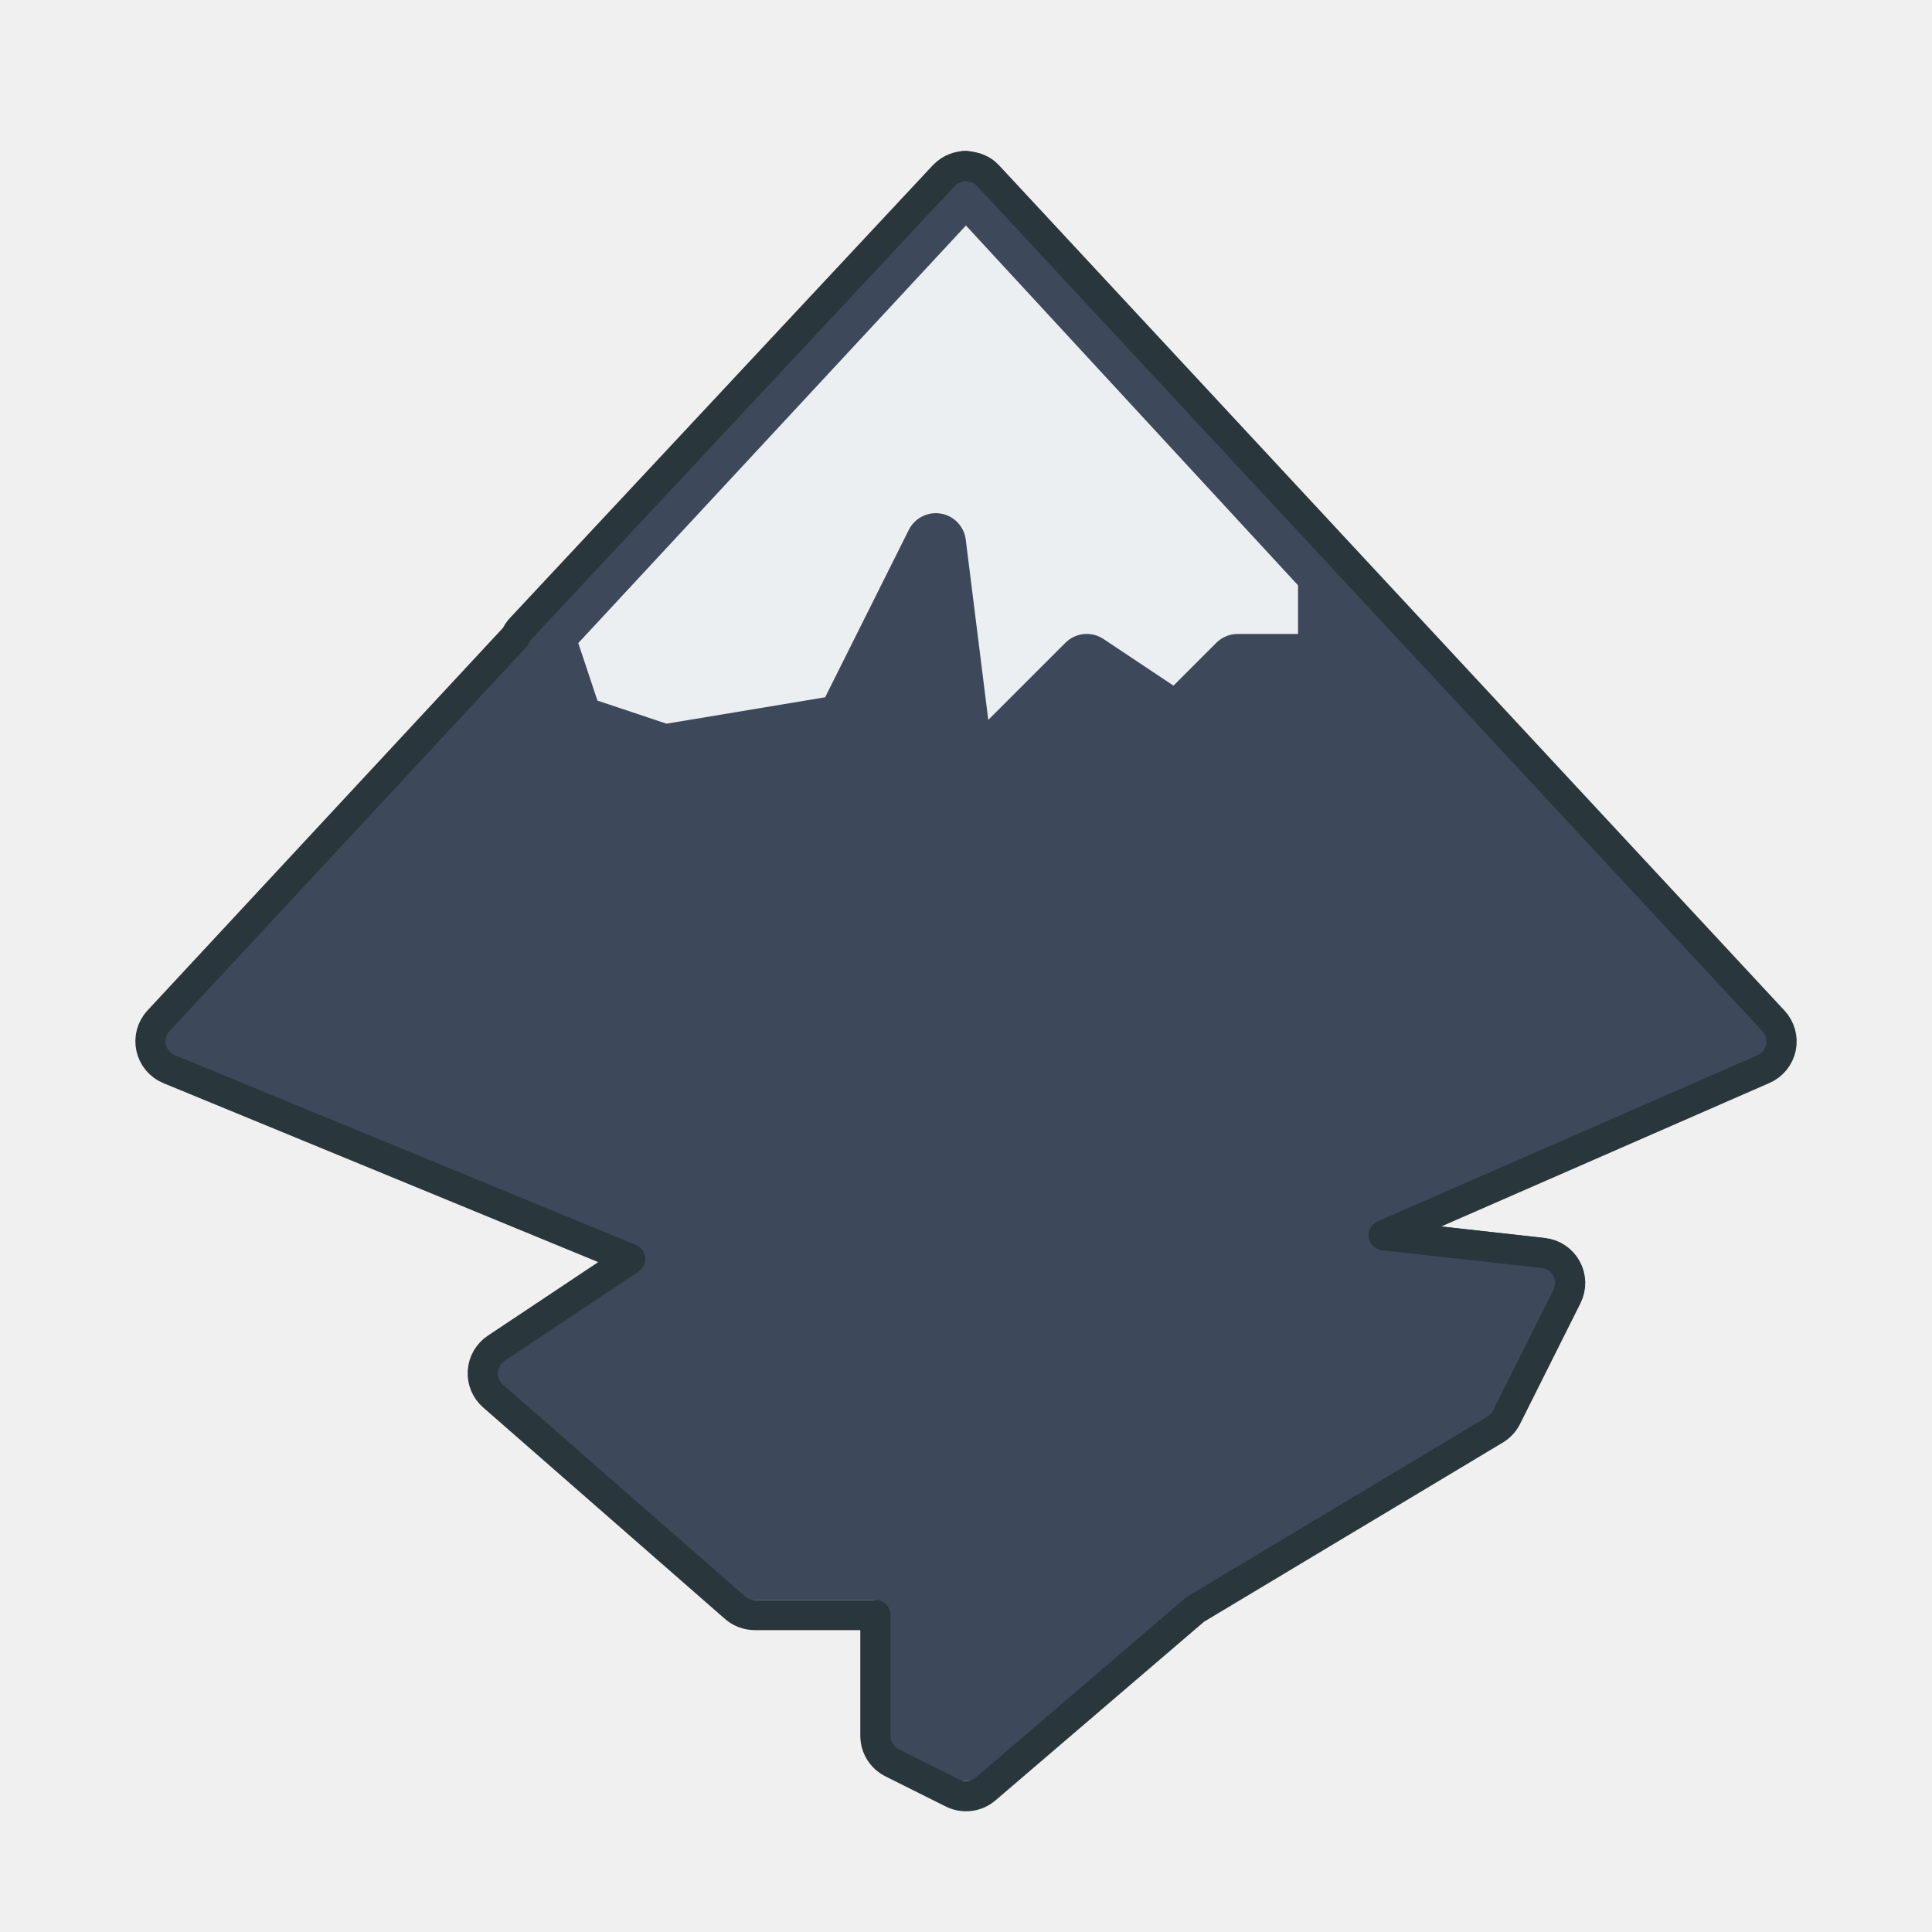
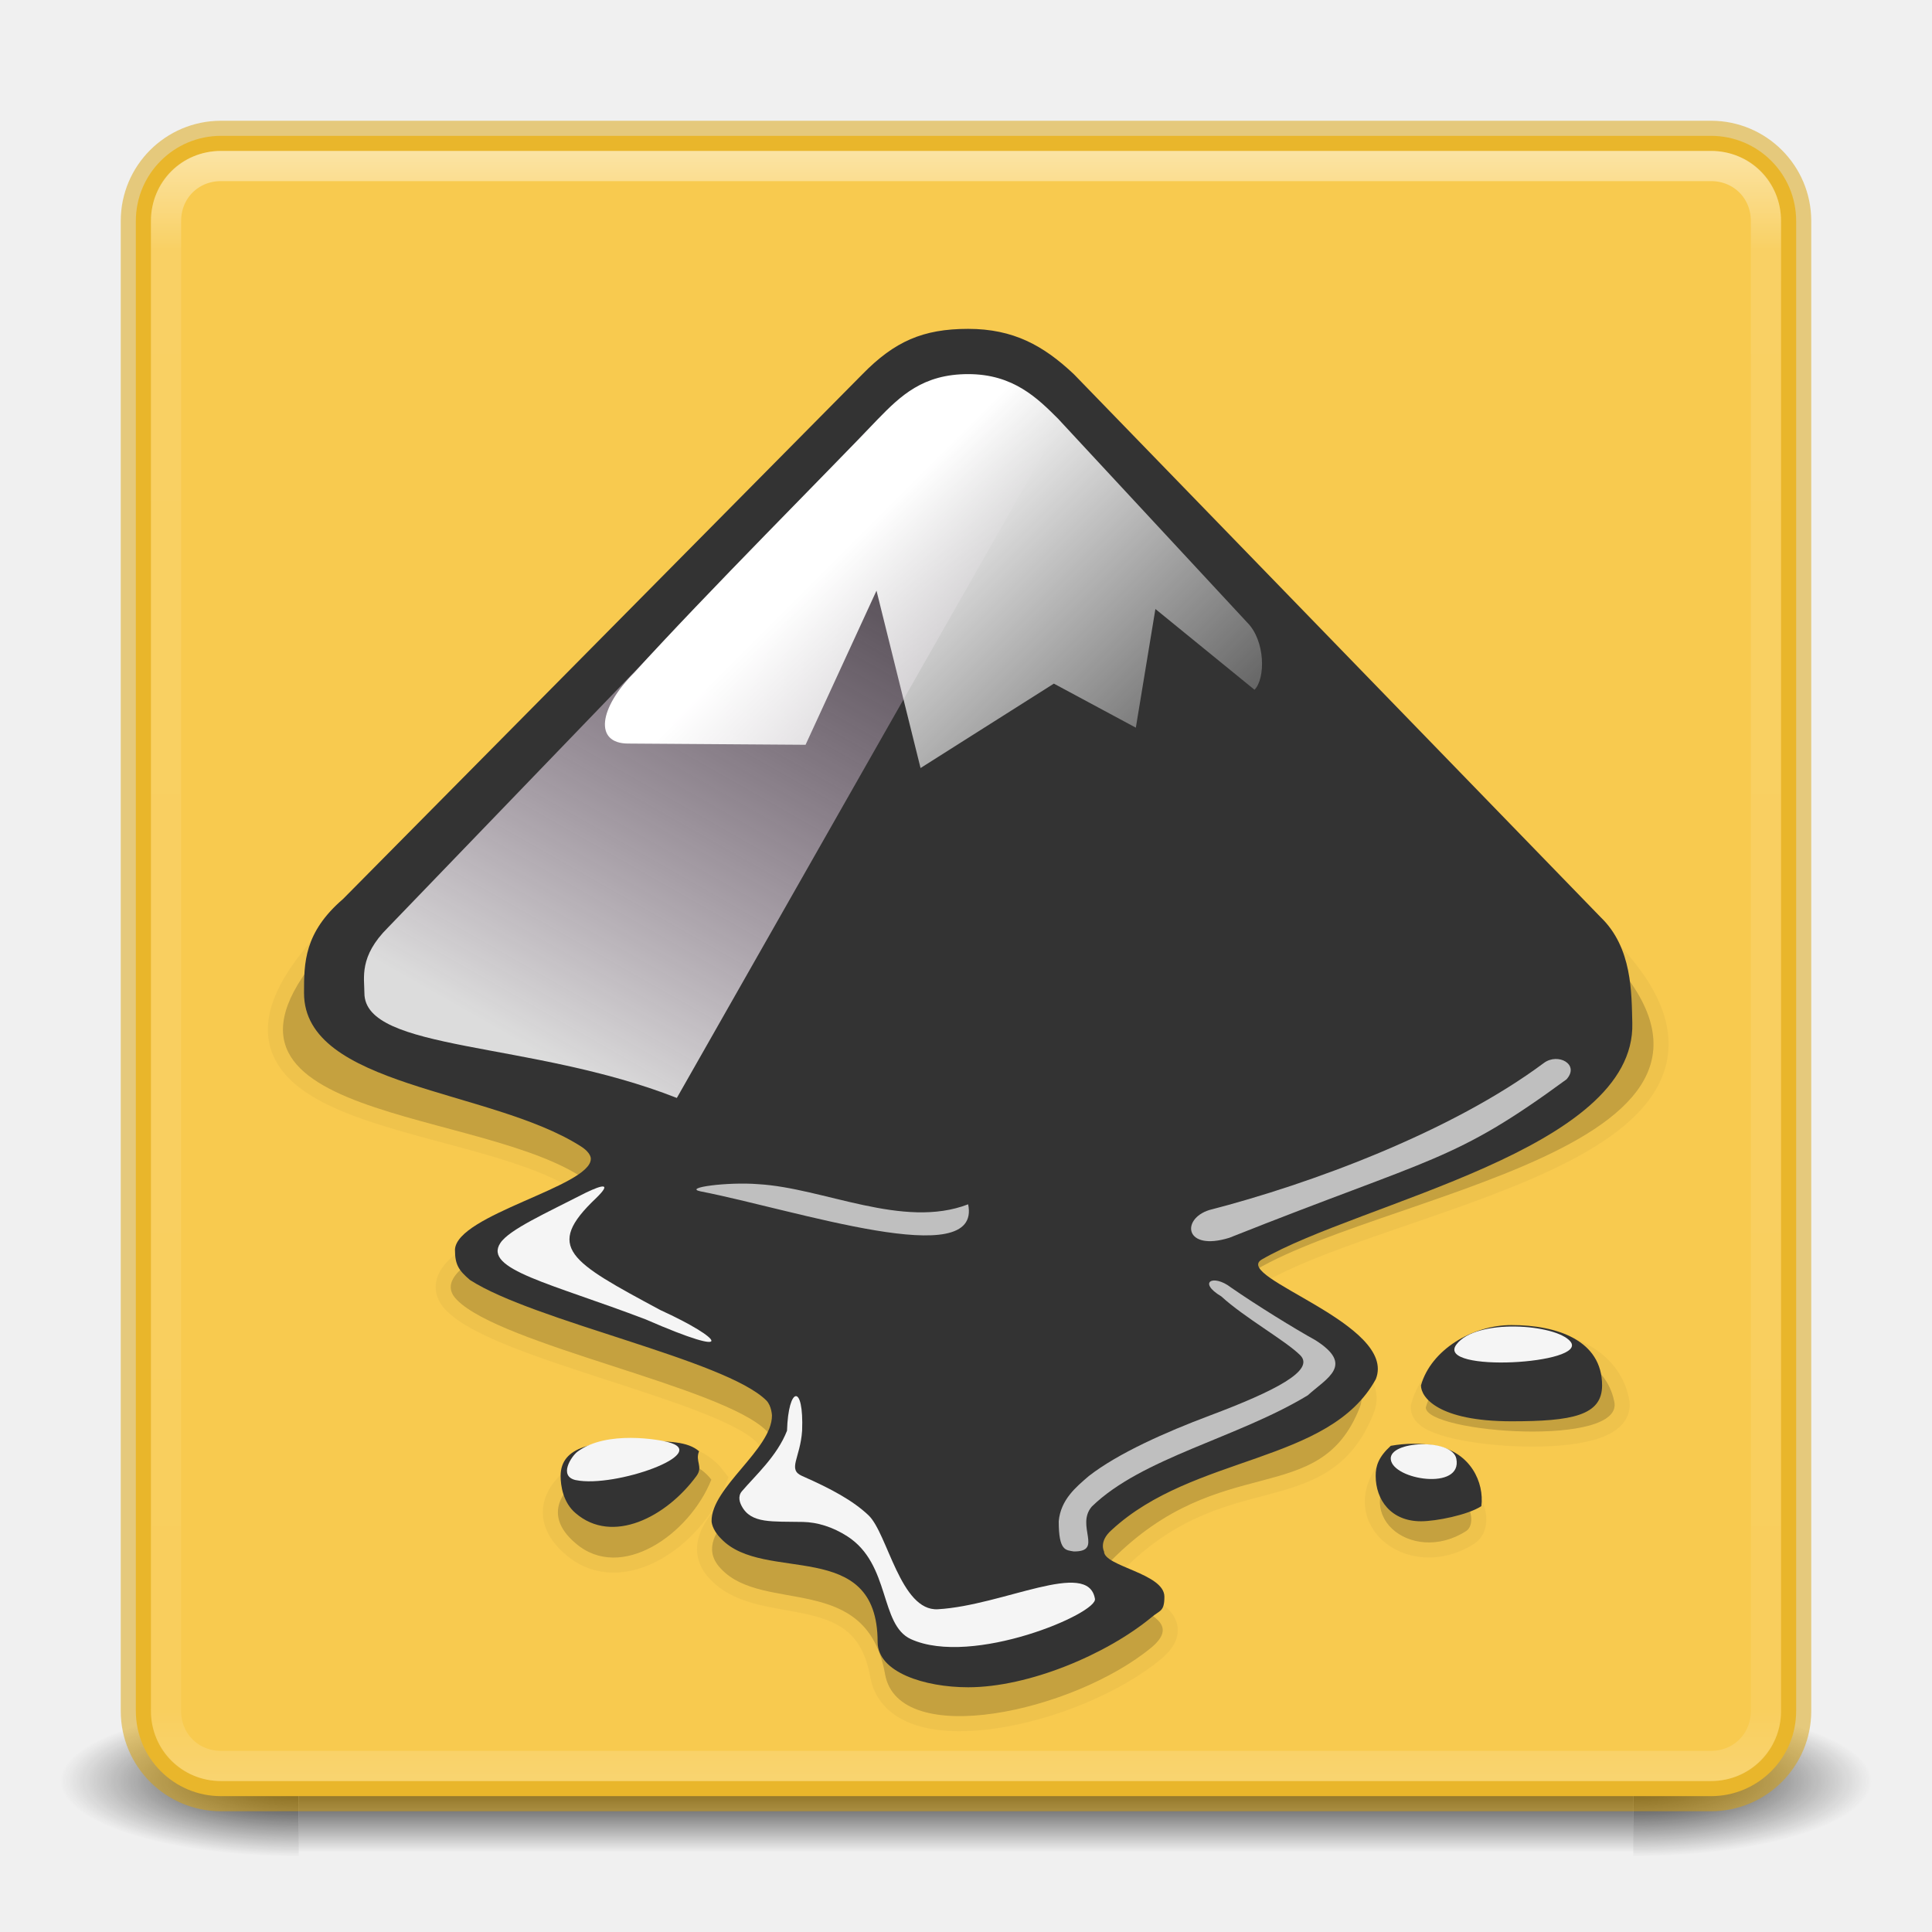
- <svg xmlns="http://www.w3.org/2000/svg" width="64" height="64">
-   <g color="#000" font-weight="400" font-family="sans-serif">
-     <path style="line-height:normal;text-indent:0;text-align:start;text-decoration-line:none;text-decoration-style:solid;text-decoration-color:#000;text-transform:none;block-progression:tb;white-space:normal;isolation:auto;mix-blend-mode:normal;solid-color:#000;solid-opacity:1" d="M32.021 5a1 1 0 0 0-.199.016 1 1 0 0 0-.093.022 1 1 0 0 0-.004 0 1 1 0 0 0-.028.01 1 1 0 0 0-.062.021 1 1 0 0 0-.086.039 1 1 0 0 0-.006 0 1 1 0 0 0-.016.01 1 1 0 0 0-.074.043 1 1 0 0 0-.154.125 1 1 0 0 0-.03.029 1 1 0 0 0-.002 0l-.025.027-13.973 14.97a1 1 0 0 0-.18.272L5.268 33.314a1 1 0 0 0 .352 1.604l15.264 6.285-4.438 2.96a1 1 0 0 0-.103 1.583l8 7A1 1 0 0 0 25 53h4v4a1 1 0 0 0 .553.894l2 1a1 1 0 0 0 1.097-.134l6.936-5.946 9.928-5.957a1 1 0 0 0 .38-.41l2-4a1 1 0 0 0-.783-1.441l-5.287-.588L58.4 34.916a1 1 0 0 0 .332-1.596L32.758 5.348l-.024-.025a1 1 0 0 0-.074-.072 1 1 0 0 0-.074-.061 1 1 0 0 0-.004 0 1 1 0 0 0-.08-.053 1 1 0 0 0-.004 0 1 1 0 0 0-.086-.043 1 1 0 0 0-.002 0 1 1 0 0 0-.09-.035 1 1 0 0 0-.004 0 1 1 0 0 0-.093-.025 1 1 0 0 0-.002 0 1 1 0 0 0-.096-.018 1 1 0 0 0-.002 0 1 1 0 0 0-.102-.01z" overflow="visible" fill="#3d485b" fill-rule="evenodd" />
-     <path d="M32.021 5.5a1 1 0 0 0-.2.016 1 1 0 0 0-.093.022 1 1 0 0 0-.004 0 1 1 0 0 0-.027.01 1 1 0 0 0-.063.021 1 1 0 0 0-.086.04 1 1 0 0 0-.006 0 1 1 0 0 0-.016.01 1 1 0 0 0-.074.042 1 1 0 0 0-.154.125 1 1 0 0 0-.03.03 1 1 0 0 0-.002 0l-.025.026-13.982 14.97a1 1 0 0 0-.18.272L5.25 33.815a1 1 0 0 0 .352 1.603l15.274 6.286-4.44 2.959a1 1 0 0 0-.104 1.583l8.005 7a1 1 0 0 0 .659.254h4.003v4a1 1 0 0 0 .553.895l2 1a1 1 0 0 0 1.1-.135l6.94-5.945 9.934-5.957a1 1 0 0 0 .38-.41l2.002-4a1 1 0 0 0-.784-1.442l-5.29-.588 12.584-5.502a1 1 0 0 0 .333-1.595L32.758 5.848l-.024-.025a1 1 0 0 0-.074-.072 1 1 0 0 0-.074-.061 1 1 0 0 0-.004 0 1 1 0 0 0-.08-.053 1 1 0 0 0-.004 0 1 1 0 0 0-.086-.043 1 1 0 0 0-.002 0 1 1 0 0 0-.09-.035 1 1 0 0 0-.004 0 1 1 0 0 0-.094-.025 1 1 0 0 0-.002 0 1 1 0 0 0-.095-.018 1 1 0 0 0-.002 0 1 1 0 0 0-.102-.01z" style="line-height:normal;text-indent:0;text-align:start;text-decoration-line:none;text-decoration-style:solid;text-decoration-color:#000;text-transform:none;block-progression:tb;white-space:normal;isolation:auto;mix-blend-mode:normal;solid-color:#000;solid-opacity:1" overflow="visible" fill="none" stroke="#29363b" stroke-linecap="round" stroke-linejoin="round" />
-     <path style="line-height:normal;text-indent:0;text-align:start;text-decoration-line:none;text-decoration-style:solid;text-decoration-color:#000;text-transform:none;block-progression:tb;white-space:normal;isolation:auto;mix-blend-mode:normal;solid-color:#000;solid-opacity:1" d="M31.998 7.47L43 19.39V21h-2a1 1 0 0 0-.707.293l-1.42 1.42-2.318-1.545a1 1 0 0 0-1.262.125l-2.555 2.555-.746-5.971a1 1 0 0 0-1.887-.324l-2.771 5.545-5.254.875-2.289-.764-.635-1.906L31.998 7.47z" overflow="visible" fill="#eceff1" fill-rule="evenodd" />
+ <svg xmlns="http://www.w3.org/2000/svg" xmlns:xlink="http://www.w3.org/1999/xlink" width="64" height="64" id="svg2985" version="1.1" enable-background="new">
+   <defs id="defs2987">
+     <linearGradient id="linearGradient8713">
+       <stop style="stop-color:#dcdcdc;stop-opacity:1" offset="0" id="stop8715" />
+       <stop style="stop-color:#be96be;stop-opacity:0;" offset="1" id="stop8717" />
+     </linearGradient>
+     <linearGradient id="linearGradient3800">
+       <stop style="stop-color:#ffeeaa;stop-opacity:0.522;" offset="0" id="stop3802" />
+       <stop id="stop3810" offset="0.367" style="stop-color:#ffdd55;stop-opacity:0.53;" />
+       <stop id="stop3808" offset="0.954" style="stop-color:#ffd42a;stop-opacity:0.496;" />
+       <stop style="stop-color:#c8ab37;stop-opacity:1" offset="1" id="stop3804" />
+     </linearGradient>
+     <linearGradient id="linearGradient3688-166-749-4-0-3-8-2-5">
+       <stop id="stop2883-4-0-1-8-4-4" style="stop-color:#181818;stop-opacity:1" offset="0" />
+       <stop id="stop2885-9-2-9-6-0-4" style="stop-color:#181818;stop-opacity:0" offset="1" />
+     </linearGradient>
+     <radialGradient cx="4.993" cy="43.5" r="2.5" fx="4.993" fy="43.5" id="radialGradient3339-1-4-8-7" xlink:href="#linearGradient3688-464-309-9-2-4-2-3-5" gradientUnits="userSpaceOnUse" gradientTransform="matrix(3.163875,0,0,1,-25.80824,-1091.362)" />
+     <linearGradient id="linearGradient3688-464-309-9-2-4-2-3-5">
+       <stop id="stop2889-7-9-6-9-5-3" style="stop-color:#181818;stop-opacity:1" offset="0" />
+       <stop id="stop2891-6-6-1-7-6-4" style="stop-color:#181818;stop-opacity:0" offset="1" />
+     </linearGradient>
+     <linearGradient gradientTransform="matrix(1.57895,0,0,0.7142857,-5.789504,1016.791)" x1="25.058" y1="47.028" x2="25.058" y2="39.999" id="linearGradient6394-1-2" xlink:href="#linearGradient3702-501-757-8-4-1-1-3-2" gradientUnits="userSpaceOnUse" />
+     <linearGradient id="linearGradient3702-501-757-8-4-1-1-3-2">
+       <stop id="stop2895-8-9-9-1-4-6" style="stop-color:#181818;stop-opacity:0" offset="0" />
+       <stop id="stop2897-7-8-7-7-6-7" style="stop-color:#181818;stop-opacity:1" offset="0.5" />
+       <stop id="stop2899-4-5-1-5-7-6" style="stop-color:#181818;stop-opacity:0" offset="1" />
+     </linearGradient>
+     <filter style="color-interpolation-filters:sRGB" id="filter6017-3">
+       <feGaussianBlur id="feGaussianBlur6019-9" stdDeviation="0.805" />
+     </filter>
+     <filter style="color-interpolation-filters:sRGB" id="filter6031-0">
+       <feGaussianBlur id="feGaussianBlur6033-8" stdDeviation="3.49" />
+     </filter>
+     <linearGradient x1="82.119" y1="20" x2="60" y2="40" id="linearGradient9175-3" xlink:href="#linearGradient5785-8" gradientUnits="userSpaceOnUse" />
+     <linearGradient id="linearGradient5785-8" gradientUnits="userSpaceOnUse">
+       <stop id="stop5787-7" style="stop-color:#c0cdf9;stop-opacity:1" offset="0" />
+       <stop id="stop5789-3" style="stop-color:#07092d;stop-opacity:0.288" offset="1" />
+     </linearGradient>
+     <clipPath id="clipPath9086-1">
+       <use transform="translate(1.0095461e-6,0)" id="use9088-0" style="opacity:0.25;fill:#ffffff;fill-opacity:1" x="0" y="0" width="400" height="300" xlink:href="#outline1" />
+     </clipPath>
+     <filter style="color-interpolation-filters:sRGB" id="filter8490-0">
+       <feGaussianBlur id="feGaussianBlur8492-5" stdDeviation="2.416" />
+     </filter>
+     <linearGradient x1="33" y1="35" x2="58" y2="60" id="shinySpecular-0" xlink:href="#WhiteTransparent-3" gradientUnits="userSpaceOnUse" gradientTransform="matrix(0.4089785,0,0,0.4089785,-55.18085,8.041146)" />
+     <linearGradient id="WhiteTransparent-3" gradientUnits="userSpaceOnUse">
+       <stop id="stop7606-1" style="stop-color:#ffffff;stop-opacity:1" offset="0" />
+       <stop id="stop7608-8" style="stop-color:#ffffff;stop-opacity:0" offset="1" />
+     </linearGradient>
+     <linearGradient x1="60" y1="20" x2="90" y2="50" id="IcecapTip-0" xlink:href="#WhiteTransparent-3" gradientUnits="userSpaceOnUse" gradientTransform="matrix(0.4052566,0,0,0.4052566,-55.02317,8.196438)" />
+     <radialGradient cx="116.31" cy="250.897" r="30.6" fx="116.31" fy="250.897" id="radialGradient9177-1" xlink:href="#WhiteTransparent-3" gradientUnits="userSpaceOnUse" gradientTransform="matrix(0.3370014,0,0,0.2255754,-75.9793,-2.164848)" />
+     <radialGradient cx="132.444" cy="251.994" r="30.6" fx="132.444" fy="251.994" id="radialGradient8574-0" xlink:href="#WhiteTransparent-3" gradientUnits="userSpaceOnUse" gradientTransform="matrix(2.003253,0,0,1.340898,-132.8752,-95.16607)" />
+     <filter style="color-interpolation-filters:sRGB" height="1.228" y="-0.114" width="1.156" x="-0.078" id="filter8732-3">
+       <feGaussianBlur id="feGaussianBlur8734-5" stdDeviation="1.958" />
+     </filter>
+     <radialGradient cx="210.25" cy="168.5" r="34.25" fx="210.25" fy="168.5" id="radialGradient8744-9" xlink:href="#WhiteTransparent-3" gradientUnits="userSpaceOnUse" gradientTransform="matrix(0.2146435,0,0,0.09087099,-59.77369,23.43357)" />
+     <radialGradient cx="217.5" cy="182.082" r="34.25" fx="217.5" fy="182.082" id="radialGradient8768-6" xlink:href="#WhiteTransparent-3" gradientUnits="userSpaceOnUse" gradientTransform="matrix(1,0,0,0.4233577,0,97.16423)" />
+     <filter style="color-interpolation-filters:sRGB" height="1.351" y="-0.175" width="1.149" x="-0.074" id="filter8764-9">
+       <feGaussianBlur id="feGaussianBlur8766-2" stdDeviation="2.12" />
+     </filter>
+     <linearGradient x1="231.625" y1="195.188" x2="231.75" y2="201.5" id="linearGradient8912-9" xlink:href="#WhiteTransparent-3" gradientUnits="userSpaceOnUse" />
+     <linearGradient x1="231.376" y1="195.621" x2="231.376" y2="200.071" id="linearGradient8910-3" xlink:href="#WhiteTransparent-3" gradientUnits="userSpaceOnUse" />
+     <filter style="color-interpolation-filters:sRGB" height="1.556" y="-0.278" width="1.171" x="-0.085" id="filter8906-3">
+       <feGaussianBlur id="feGaussianBlur8908-7" stdDeviation="0.565" />
+     </filter>
+     <radialGradient cx="228.219" cy="204.832" r="14.094" fx="228.219" fy="204.832" id="radialGradient8922-9" xlink:href="#WhiteTransparent-3" gradientUnits="userSpaceOnUse" gradientTransform="matrix(1,0,0,0.1477455,0,174.5692)" />
+     <filter style="color-interpolation-filters:sRGB" height="1.946" y="-0.473" width="1.14" x="-0.07" id="filter8980-1">
+       <feGaussianBlur id="feGaussianBlur8982-9" stdDeviation="0.821" />
+     </filter>
+     <filter style="color-interpolation-filters:sRGB" height="1.556" y="-0.278" width="1.171" x="-0.085" id="filter8299">
+       <feGaussianBlur id="feGaussianBlur8301" stdDeviation="0.565" />
+     </filter>
+     <radialGradient cx="228.219" cy="204.832" r="14.094" fx="228.219" fy="204.832" id="radialGradient8994-0" xlink:href="#WhiteTransparent-3" gradientUnits="userSpaceOnUse" gradientTransform="matrix(1,0,0,0.1477455,0,174.5692)" />
+     <filter style="color-interpolation-filters:sRGB" height="1.946" y="-0.473" width="1.14" x="-0.07" id="filter8310">
+       <feGaussianBlur id="feGaussianBlur8312" stdDeviation="0.821" />
+     </filter>
+     <radialGradient cx="89.875" cy="187.869" r="22.75" fx="89.875" fy="187.869" id="radialGradient9004-6" xlink:href="#WhiteTransparent-3" gradientUnits="userSpaceOnUse" gradientTransform="matrix(0.2146435,0,0,0.08737803,-59.77369,27.42506)" />
+     <filter style="color-interpolation-filters:sRGB" height="1.556" y="-0.278" width="1.171" x="-0.085" id="filter8332">
+       <feGaussianBlur id="feGaussianBlur8334" stdDeviation="0.565" />
+     </filter>
+     <radialGradient cx="90.281" cy="230.836" r="10.469" fx="90.281" fy="230.836" id="radialGradient9046-1" xlink:href="#WhiteTransparent-3" gradientUnits="userSpaceOnUse" gradientTransform="matrix(1.185075,-0.3283582,0.1228557,0.4433973,-45.06831,152.9216)" />
+     <filter style="color-interpolation-filters:sRGB" height="1.331" y="-0.166" width="1.152" x="-0.076" id="filter9068-2">
+       <feGaussianBlur id="feGaussianBlur9070-7" stdDeviation="0.665" />
+     </filter>
+     <radialGradient cx="68.4" cy="21.226" r="54.783" fx="68.4" fy="21.226" id="radialGradient11553-3" xlink:href="#WhiteTransparent-3" gradientUnits="userSpaceOnUse" gradientTransform="matrix(1.722153,0,0,1.694977,-49.39526,-14.07806)" />
+     <filter style="color-interpolation-filters:sRGB" id="filter9298-4">
+       <feGaussianBlur id="feGaussianBlur9300-4" stdDeviation="0.326" />
+     </filter>
+     <linearGradient x1="95.5" y1="208.164" x2="153.5" y2="223.5" id="linearGradient5905-4" xlink:href="#WhiteTransparent-3" gradientUnits="userSpaceOnUse" />
+     <filter style="color-interpolation-filters:sRGB" height="1.245" y="-0.122" width="1.165" x="-0.083" id="filter5983-8">
+       <feGaussianBlur id="feGaussianBlur5985-3" stdDeviation="3.687" />
+     </filter>
+     <linearGradient x1="57.225" y1="76.246" x2="53.632" y2="84.48" id="linearGradient5801-2" xlink:href="#linearGradient5793-9" gradientUnits="userSpaceOnUse" gradientTransform="matrix(0.3587565,0,0,0.3587565,-52.92507,11.93669)" />
+     <linearGradient id="linearGradient5793-9">
+       <stop id="stop5795-5" style="stop-color:#eeeeec;stop-opacity:1" offset="0" />
+       <stop id="stop5797-4" style="stop-color:#eeeeec;stop-opacity:0" offset="1" />
+     </linearGradient>
+     <radialGradient cx="181.227" cy="214.551" r="22.466" fx="181.227" fy="214.551" id="radialGradient5811-3" xlink:href="#WhiteTransparent-3" gradientUnits="userSpaceOnUse" gradientTransform="matrix(1.351523,0,0,1.717571,-63.70565,-153.9557)" />
+     <filter style="color-interpolation-filters:sRGB" id="filter5845-5">
+       <feGaussianBlur id="feGaussianBlur5847-5" stdDeviation="1.241" />
+     </filter>
+     <linearGradient x1="73.712" y1="180.476" x2="82.754" y2="187.66" id="linearGradient5822-7" xlink:href="#WhiteTransparent-3" gradientUnits="userSpaceOnUse" gradientTransform="matrix(0.1997069,0,0,0.1997069,-57.45487,4.256323)" />
+     <linearGradient x1="180.813" y1="217.5" x2="153.7" y2="144.5" id="linearGradient1539" xlink:href="#linearGradient10981-3-9" gradientUnits="userSpaceOnUse" gradientTransform="translate(-130.1657,-83.35279)" />
+     <linearGradient id="linearGradient10981-3-9">
+       <stop id="stop10983-2-0" style="stop-color:#729fcf;stop-opacity:1" offset="0" />
+       <stop id="stop10985-3-7" style="stop-color:#729fcf;stop-opacity:0" offset="1" />
+     </linearGradient>
+     <filter style="color-interpolation-filters:sRGB" id="filter10997-7-2">
+       <feGaussianBlur id="feGaussianBlur10999-0-7" stdDeviation="2.77" />
+     </filter>
+     <linearGradient x1="24" y1="5" x2="24" y2="43" id="linearGradient4136-3" xlink:href="#linearGradient3924" gradientUnits="userSpaceOnUse" gradientTransform="matrix(2.72973,0,0,2.72973,-84.25183,930.9873)" />
+     <linearGradient id="linearGradient3924">
+       <stop id="stop3926" style="stop-color:#ffffff;stop-opacity:1" offset="0" />
+       <stop id="stop3928" style="stop-color:#ffffff;stop-opacity:0.235" offset="0.063" />
+       <stop id="stop3930" style="stop-color:#ffffff;stop-opacity:0.157" offset="0.951" />
+       <stop id="stop3932" style="stop-color:#ffffff;stop-opacity:0.392" offset="1" />
+     </linearGradient>
+     <linearGradient gradientTransform="matrix(1.432432,0,0,1.436283,-2.378379,985.8914)" gradientUnits="userSpaceOnUse" xlink:href="#linearGradient3924" id="linearGradient3381-5-4" y2="43" x2="24" y1="4.13" x1="23.825" />
+     <linearGradient gradientTransform="translate(-59.99999,1025.362)" gradientUnits="userSpaceOnUse" xlink:href="#linearGradient4187" id="linearGradient3153" y2="41.891" x2="24" y1="4" x1="24" />
+     <linearGradient id="linearGradient4187">
+       <stop offset="0" style="stop-color:#ffffff;stop-opacity:1" id="stop4189" />
+       <stop offset="0.106" style="stop-color:#ffffff;stop-opacity:0.235" id="stop4191" />
+       <stop offset="0.977" style="stop-color:#ffffff;stop-opacity:0.157" id="stop4193" />
+       <stop offset="1" style="stop-color:#ffffff;stop-opacity:0.392" id="stop4195" />
+     </linearGradient>
+     <radialGradient gradientTransform="matrix(2.003784,0,0,1.4,27.98813,-17.4)" gradientUnits="userSpaceOnUse" xlink:href="#linearGradient3688-166-749-4-0-3-8-2-5" id="radialGradient3013-896" fy="43.5" fx="4.993" r="2.5" cy="43.5" cx="4.993" />
+     <radialGradient gradientTransform="matrix(2.003784,0,0,1.4,-20.01187,-104.4)" gradientUnits="userSpaceOnUse" xlink:href="#linearGradient3688-166-749-4-0-3-8-2-5" id="radialGradient3015-826" fy="43.5" fx="4.993" r="2.5" cy="43.5" cx="4.993" />
+     <linearGradient gradientUnits="userSpaceOnUse" xlink:href="#linearGradient3702-501-757-8-4-1-1-3-2" id="linearGradient4395" y2="39.999" x2="25.058" y1="47.028" x1="25.058" />
+     <clipPath id="clipPath9086-1-0">
+       <use xlink:href="#outline1" height="300" width="400" y="0" x="0" style="opacity:0.25;fill:#ffffff;fill-opacity:1" id="use9088-0-1" transform="translate(1.0095461e-6,0)" />
+     </clipPath>
+     <filter id="filter8490-0-0" style="color-interpolation-filters:sRGB">
+       <feGaussianBlur stdDeviation="2.416" id="feGaussianBlur8492-5-1" />
+     </filter>
+     <linearGradient y2="59.206" x2="-32.791" y1="4.843" x1="-32.791" gradientTransform="translate(65.86517,-5.9802322e-8)" gradientUnits="userSpaceOnUse" id="linearGradient4396" xlink:href="#linearGradient3924" />
+     <linearGradient gradientUnits="userSpaceOnUse" xlink:href="#linearGradient3702-501-757-8-4-1-1-3-2" id="linearGradient6394" y2="39.999" x2="25.058" y1="47.028" x1="25.058" gradientTransform="matrix(1.57895,0,0,0.7142857,-5.894805,27.77232)" />
+     <radialGradient gradientTransform="matrix(3.163875,0,0,1,-25.70294,-102.5)" gradientUnits="userSpaceOnUse" xlink:href="#linearGradient3688-166-749-4-0-3-8-2-5" id="radialGradient3339-1-4" fy="43.5" fx="4.993" r="2.5" cy="43.5" cx="4.993" />
+     <radialGradient gradientTransform="matrix(3.163875,0,0,1,38.29705,15.5)" gradientUnits="userSpaceOnUse" xlink:href="#linearGradient3688-166-749-4-0-3-8-2-5" id="radialGradient3337-2-2" fy="43.5" fx="4.993" r="2.5" cy="43.5" cx="4.993" />
+     <linearGradient xlink:href="#linearGradient5785-8" id="linearGradient8297" gradientUnits="userSpaceOnUse" x1="82.119" y1="20" x2="60" y2="40" />
+     <linearGradient xlink:href="#linearGradient8713" id="linearGradient8299" gradientUnits="userSpaceOnUse" x1="-43.523" y1="35.355" x2="-30.599" y2="12.637" />
+     <linearGradient xlink:href="#WhiteTransparent-3" id="linearGradient8301" gradientUnits="userSpaceOnUse" gradientTransform="matrix(0.4052566,0,0,0.4052566,-55.02317,8.196438)" x1="60" y1="20" x2="90" y2="50" />
+   </defs>
+   <g id="layer1" transform="translate(0,-988.3622)" style="display:inline" />
+   <g id="layer2" style="display:inline">
+     <g style="opacity:0.705" id="g6035" transform="matrix(0.4052566,0,0,0.4052566,-55.02317,8.394327)" />
+     <use xlink:href="#outline1" height="300" width="400" y="0" x="0" style="opacity:0.603;fill:url(#linearGradient9175-3);filter:url(#filter8490-0)" id="use7641" clip-path="url(#clipPath9086-1)" transform="matrix(0.4014246,0,0,0.4014246,-54.77793,8.441268)" />
+     <rect width="7.895" height="5" x="54.105" y="56.5" id="rect2801-5-5-7-9" style="fill:url(#radialGradient3337-2-2);fill-opacity:1;stroke:none" />
+     <rect width="7.895" height="5" x="-9.895" y="-61.5" transform="scale(-1,-1)" id="rect3696-3-0-3-7" style="fill:url(#radialGradient3339-1-4);fill-opacity:1;stroke:none" />
+     <rect width="44.211" height="5" x="9.895" y="56.344" id="rect3700-5-6-8-4" style="fill:url(#linearGradient6394);fill-opacity:1;stroke:none" />
+     <rect style="color:#000000;display:inline;overflow:visible;visibility:visible;opacity:1;fill:#f8ca4f;fill-opacity:1;fill-rule:nonzero;stroke:#daa109;stroke-width:1;stroke-opacity:0.502;marker:none;enable-background:accumulate" id="rect4566-9" y="4.5" x="4.5" ry="2.821" rx="2.821" height="55" width="55" />
+     <path id="path4394" d="m 7.32,5.5 c -1.026,0 -1.82,0.794 -1.82,1.82 l 0,49.359 c 0,1.026 0.794,1.82 1.82,1.82 l 49.359,0 c 1.026,0 1.82,-0.794 1.82,-1.82 l 0,-49.359 C 58.5,6.294 57.705,5.5 56.68,5.5 l -49.359,0 z" style="color:#000000;display:inline;overflow:visible;visibility:visible;opacity:0.5;fill:none;fill-opacity:1;fill-rule:nonzero;stroke:url(#linearGradient4396);stroke-width:1;marker:none;enable-background:accumulate" />
+     <g style="display:inline" id="g11035" transform="translate(0.071362,0.8937399)">
+       <g transform="matrix(0.4052566,0,0,0.4052566,-55.02317,8.394327)" id="g11037" style="opacity:0.705" />
+       <use transform="matrix(0.4014246,0,0,0.4014246,-54.77793,8.441268)" clip-path="url(#clipPath9086-1-0)" id="use11039" style="opacity:0.603;fill:url(#linearGradient8297);filter:url(#filter8490-0-0)" x="0" y="0" width="400" height="300" xlink:href="#outline1" />
+       <g transform="translate(-0.8297354,0)" id="g11041">
+         <path style="display:inline;opacity:0.07;fill:#000000;fill-opacity:1;stroke:#000000;stroke-width:1;stroke-miterlimit:4;stroke-dasharray:none;stroke-opacity:0.503" id="path11043" d="m 28.821,12.783 -16.697,17.102 c -6.322,6.322 4.093,5.795 7.862,8.186 1.743,1.135 -5.593,2.594 -4.093,4.093 1.459,1.499 8.794,2.877 10.253,4.336 0.727,0.747 -0.006,1.515 -0.743,2.283 -0.742,0.772 -1.488,1.545 -0.756,2.297 1.418,1.499 4.823,0.081 5.43,3.485 0.446,2.513 6.241,1.256 8.835,-0.892 1.621,-1.378 -2.796,-1.378 -1.337,-2.877 3.647,-3.688 6.889,-1.662 8.227,-5.066 0.729,-1.824 -5.511,-3.12 -3.85,-4.296 3.972,-2.796 18.561,-4.215 11.833,-10.942 L 36.48,12.783 c -2.148,-2.026 -5.674,-2.026 -7.659,0 z m 19.169,32.947 c 0,0.851 6.606,1.337 6.241,-0.203 -0.527,-2.594 -5.511,-2.391 -6.241,0.203 z m -28.165,4.498 c 1.499,1.297 3.769,-0.284 4.498,-2.107 -1.459,-1.905 -6.849,0.122 -4.498,2.107 z m 27.355,-2.715 c -1.864,1.702 0.324,3.485 2.148,2.31 0.486,-0.324 -0.041,-1.905 -2.148,-2.31 z" />
+         <path style="display:inline;opacity:0.07;fill:none" id="path11045" d="M 28.821,11.783 12.124,28.885 c -6.322,6.322 4.093,5.795 7.862,8.186 1.743,1.135 -5.593,2.594 -4.093,4.093 1.459,1.499 8.794,2.877 10.253,4.336 1.459,1.499 -2.958,3.08 -1.499,4.579 1.418,1.499 4.823,0.081 5.43,3.485 0.446,2.513 6.241,1.256 8.835,-0.892 1.621,-1.378 -2.796,-1.378 -1.337,-2.877 3.647,-3.688 6.889,-1.662 8.227,-5.066 0.729,-1.824 -5.511,-3.12 -3.85,-4.296 3.972,-2.796 18.561,-4.215 11.833,-10.942 L 36.48,11.783 c -2.148,-2.026 -5.674,-2.026 -7.659,0 z m 19.169,32.947 c 0,0.851 6.606,1.337 6.241,-0.203 -0.527,-2.594 -5.511,-2.391 -6.241,0.203 z m -28.165,4.498 c 1.499,1.297 3.769,-0.284 4.498,-2.107 -1.459,-1.905 -6.849,0.122 -4.498,2.107 z m 27.355,-2.715 c -1.864,1.702 0.324,3.485 2.148,2.31 0.486,-0.324 -0.041,-1.905 -2.148,-2.31 z" />
+         <path d="m 28.821,12.783 -16.697,17.102 c -6.322,6.322 4.093,5.795 7.862,8.186 1.743,1.135 -5.593,2.594 -4.093,4.093 1.459,1.499 8.794,2.877 10.253,4.336 1.459,1.499 -2.958,3.08 -1.499,4.579 1.418,1.499 4.823,0.081 5.43,3.485 0.446,2.513 6.241,1.256 8.835,-0.892 1.621,-1.378 -2.796,-1.378 -1.337,-2.877 3.647,-3.688 6.889,-1.662 8.227,-5.066 0.729,-1.824 -5.511,-3.12 -3.85,-4.296 3.972,-2.796 18.561,-4.215 11.833,-10.942 L 36.48,12.783 c -2.148,-2.026 -5.674,-2.026 -7.659,0 z m 19.169,32.947 c 0,0.851 6.606,1.337 6.241,-0.203 -0.527,-2.594 -5.511,-2.391 -6.241,0.203 z m -28.165,4.498 c 1.499,1.297 3.769,-0.284 4.498,-2.107 -1.459,-1.905 -6.849,0.122 -4.498,2.107 z m 27.355,-2.715 c -1.864,1.702 0.324,3.485 2.148,2.31 0.486,-0.324 -0.041,-1.905 -2.148,-2.31 z" id="path11047" style="display:inline;opacity:0.15;fill:#000000;fill-opacity:1" />
+         <path d="M 28.821,11.783 12.124,28.885 c -6.322,6.322 4.093,5.795 7.862,8.186 1.743,1.135 -5.593,2.594 -4.093,4.093 1.459,1.499 8.794,2.877 10.253,4.336 1.459,1.499 -2.958,3.08 -1.499,4.579 1.418,1.499 4.823,0.081 5.43,3.485 0.446,2.513 6.241,1.256 8.835,-0.892 1.621,-1.378 -2.796,-1.378 -1.337,-2.877 3.647,-3.688 6.889,-1.662 8.227,-5.066 0.729,-1.824 -5.511,-3.12 -3.85,-4.296 3.972,-2.796 18.561,-4.215 11.833,-10.942 L 36.48,11.783 c -2.148,-2.026 -5.674,-2.026 -7.659,0 z m 19.169,32.947 c 0,0.851 6.606,1.337 6.241,-0.203 -0.527,-2.594 -5.511,-2.391 -6.241,0.203 z m -28.165,4.498 c 1.499,1.297 3.769,-0.284 4.498,-2.107 -1.459,-1.905 -6.849,0.122 -4.498,2.107 z m 27.355,-2.715 c -1.864,1.702 0.324,3.485 2.148,2.31 0.486,-0.324 -0.041,-1.905 -2.148,-2.31 z" id="path11049" style="display:inline;opacity:0.15;fill:none" />
+         <g id="g11051" transform="translate(61.91957,-1.478716)">
+           <path d="m -32.59,12.979 -17.206,17.385 c -1.294,1.115 -1.294,2.115 -1.294,3.115 0,3.12 6.166,3.174 9.156,5.071 0.375,0.233 0.344,0.429 0.344,0.429 -0.015,0.908 -4.44,1.844 -4.5,3 0,0.5 0.122,0.686 0.496,1.006 2.114,1.369 8.473,2.647 9.821,3.994 0.173,0.178 0.184,0.499 0.184,0.499 0,1.116 -2.019,2.387 -2,3.5 0,0 0,0.266 0.317,0.58 1.418,1.499 5.183,-0.08 5.183,3.42 0,1 1.552,1.5 3,1.5 2,0 4.581,-1.083 6.082,-2.326 0.266,-0.226 0.418,-0.174 0.418,-0.674 0,-0.776 -2,-1 -2,-1.5 0,0 -0.18,-0.328 0.245,-0.703 2.71,-2.516 7.217,-2.193 8.758,-5.003 0.729,-1.824 -4.739,-3.37 -3.785,-3.96 3.262,-1.896 12.393,-3.629 12.282,-7.833 -0.026,-1 0,-2.5 -1.045,-3.507 L -25.59,12.979 c -1.001,-0.944 -2,-1.5 -3.5,-1.5 -1.5,0 -2.439,0.418 -3.5,1.5 z m 18.5,33.5 c 0,0.392 0.569,1.188 3,1.188 2,0 3,-0.188 3,-1.188 0,-1.5 -1.5,-2 -3,-2 -1.287,0 -2.667,0.815 -3,2 z m -28.006,4.229 c 1.219,1.054 3.008,0.134 4.006,-1.229 0.23,-0.314 -0.051,-0.479 0.086,-0.82 -0.378,-0.323 -0.977,-0.336 -1.977,-0.336 -1.472,0 -2.609,0.156 -2.609,1.156 0,0.32 0.082,0.88 0.494,1.229 z m 27.006,-2.229 c -0.412,0.376 -0.501,0.673 -0.5,1 0.002,0.786 0.5,1.5 1.5,1.5 0.499,0 1.546,-0.207 2,-0.5 0.102,-0.784 -0.357,-1.785 -1.5,-2 -0.491,-0.093 -1.006,-0.088 -1.5,0 z" id="path11053" style="fill:#333333;fill-opacity:1" />
+           <path d="m -33.099,13.262 -16.697,17.102 c -6.322,6.322 4.093,5.795 7.862,8.186 1.743,1.135 -5.593,2.594 -4.093,4.093 1.459,1.499 8.794,2.877 10.253,4.336 1.459,1.499 -2.958,3.08 -1.499,4.579 1.418,1.499 4.823,0.081 5.43,3.485 0.446,2.513 6.241,1.256 8.835,-0.892 1.621,-1.378 -2.796,-1.378 -1.337,-2.877 3.647,-3.688 6.889,-1.662 8.227,-5.066 0.729,-1.824 -5.511,-3.12 -3.85,-4.296 3.972,-2.796 18.561,-4.215 11.833,-10.942 L -25.439,13.262 c -2.148,-2.026 -5.674,-2.026 -7.659,0 z m 19.169,32.947 c 0,0.851 6.606,1.337 6.241,-0.203 -0.527,-2.594 -5.511,-2.391 -6.241,0.203 z m -28.165,4.498 c 1.499,1.297 3.769,-0.284 4.498,-2.107 -1.459,-1.905 -6.849,0.122 -4.498,2.107 z m 27.355,-2.715 c -1.864,1.702 0.324,3.485 2.148,2.31 0.486,-0.324 -0.041,-1.905 -2.148,-2.31 z" id="path11055" style="fill:none" />
+           <path d="m -48.31,31.312 c -0.967,0.959 -0.78,1.667 -0.78,2.167 0,1.947 5.523,1.578 10.35,3.477 l 12.678,-22.289 c -1.922,-1.963 -4.27,-1.987 -6.028,-0.188 z" id="path11057" style="opacity:1;fill:url(#linearGradient8299);fill-opacity:1;stroke:none" />
+           <path d="m -26.09,14.479 6.243,6.726 c 0.608,0.608 0.608,1.864 0.243,2.229 l -3.283,-2.675 -0.648,3.931 -2.715,-1.459 -4.417,2.796 -1.459,-5.876 -2.35,5.106 -5.876,-0.041 c -1.135,0 -0.973,-1.175 0.203,-2.35 2.31,-2.553 6.642,-6.889 8.06,-8.388 0.761,-0.782 1.5,-1.5 3,-1.5 1.5,0 2.302,0.802 3,1.5 z" id="path11059" style="fill:url(#linearGradient8301)" />
+           <path d="m 114.999,211.517 c -1.53,3.917 -4.859,6.881 -6.963,9.344 -0.711,0.833 -0.286,1.818 -0.026,2.304 1.466,2.735 4.659,2.329 9.464,2.434 2.185,0.047 4.561,0.754 6.842,2.225 6.688,4.312 4.947,13.653 9.808,15.864 9.479,4.312 29.022,-4.04 28.389,-6.261 -1.081,-6.12 -14.149,1.063 -24.236,1.646 -5.774,0.334 -7.754,-11.714 -10.706,-14.505 -2.381,-2.253 -5.706,-4.067 -10.244,-6.062 -2.303,-1.012 -0.281,-2.752 0,-6.988 0.289,-7.362 -2.123,-6.861 -2.329,0 z" transform="matrix(0.2146435,0,0,0.2146435,-59.77369,2.577895)" id="path11061" style="opacity:1;fill:#f5f5f5;fill-opacity:1;fill-rule:evenodd;stroke:none" />
+           <path d="m -20.44,41.589 c 6.815,-2.71 7.422,-2.501 11.171,-5.249 0.448,-0.499 -0.283,-0.89 -0.749,-0.543 -3.058,2.277 -7.71,4.004 -11.088,4.873 -0.938,0.297 -0.815,1.377 0.666,0.919 z" id="path11063" style="opacity:1;fill:#bfbfbf;fill-opacity:1;fill-rule:evenodd;stroke:none" />
+           <path d="m -37.952,40.051 c 3.155,0.615 9.328,2.688 8.862,0.428 -2.158,0.834 -4.789,-0.544 -6.957,-0.667 -0.995,-0.081 -2.51,0.115 -1.905,0.239 z" id="path11071" style="opacity:1;fill:#bfbfbf;fill-opacity:1;fill-rule:evenodd;stroke:none" />
+           <path d="m 186.933,192.827 c 4.165,2.9 10.784,6.98 14.129,8.823 6.633,4.187 1.926,6.346 -1.263,9.238 -11.761,7.137 -27.787,10.456 -36.163,18.634 -2.731,3.228 2.004,7.549 -3,7.501 -1.313,-0.242 -2.527,0 -2.527,-5.053 0.338,-3.641 2.91,-5.743 5.053,-7.58 4.874,-3.803 12.885,-7.353 20.213,-10.107 10.976,-4.125 17.687,-7.58 15.16,-10.107 -2.423,-2.423 -9.336,-6.292 -13.201,-9.84 -4.03,-2.41 -1.362,-3.792 1.599,-1.509 z" transform="matrix(0.1978895,0,0,0.1978895,-57.37788,5.074239)" id="path11073" style="opacity:1;fill:#bfbfbf;fill-opacity:1;fill-rule:evenodd;stroke:none" />
+           <path d="m -9.14,45.024 c 0.622,0.753 -4.478,1.046 -3.778,0.102 0.652,-0.879 3.3,-0.681 3.778,-0.102 z" id="path11075" style="display:inline;overflow:visible;visibility:visible;opacity:1;fill:#f5f5f5;fill-opacity:1;fill-rule:nonzero;stroke:none;stroke-width:1;marker:none;enable-background:accumulate" />
+           <path d="m -12.918,48.908 c 0.21,1.064 -2.102,0.704 -2.172,0.017 -0.062,-0.618 2.037,-0.702 2.172,-0.017 z" id="path11077" style="display:inline;overflow:visible;visibility:visible;opacity:1;fill:#f5f5f5;fill-opacity:1;fill-rule:nonzero;stroke:none;stroke-width:1;marker:none;enable-background:accumulate" />
+           <path d="m -42.084,49.617 c -0.591,-0.13 -0.147,-0.795 0.055,-0.945 0.97,-0.719 2.734,-0.389 2.99,-0.317 1.483,0.371 -1.749,1.526 -3.045,1.261 z" id="path11079" style="display:inline;overflow:visible;visibility:visible;opacity:1;fill:#f5f5f5;fill-opacity:1;fill-rule:nonzero;stroke:none;stroke-width:1;marker:none;enable-background:accumulate" />
+           <path d="m -41.754,40.094 c -1.325,0.68 -2.535,1.22 -2.832,1.667 -0.58,0.872 1.669,1.331 4.817,2.532 3.092,1.349 2.547,0.63 0.48,-0.312 -2.994,-1.612 -3.853,-2.071 -2.124,-3.708 0.534,-0.521 0.205,-0.441 -0.341,-0.179 z" id="path11081" style="display:inline;overflow:visible;visibility:visible;opacity:1;fill:#f5f5f5;fill-opacity:1;fill-rule:nonzero;stroke:none;stroke-width:2.048;marker:none;enable-background:accumulate" />
+         </g>
+       </g>
+     </g>
  </g>
</svg>
